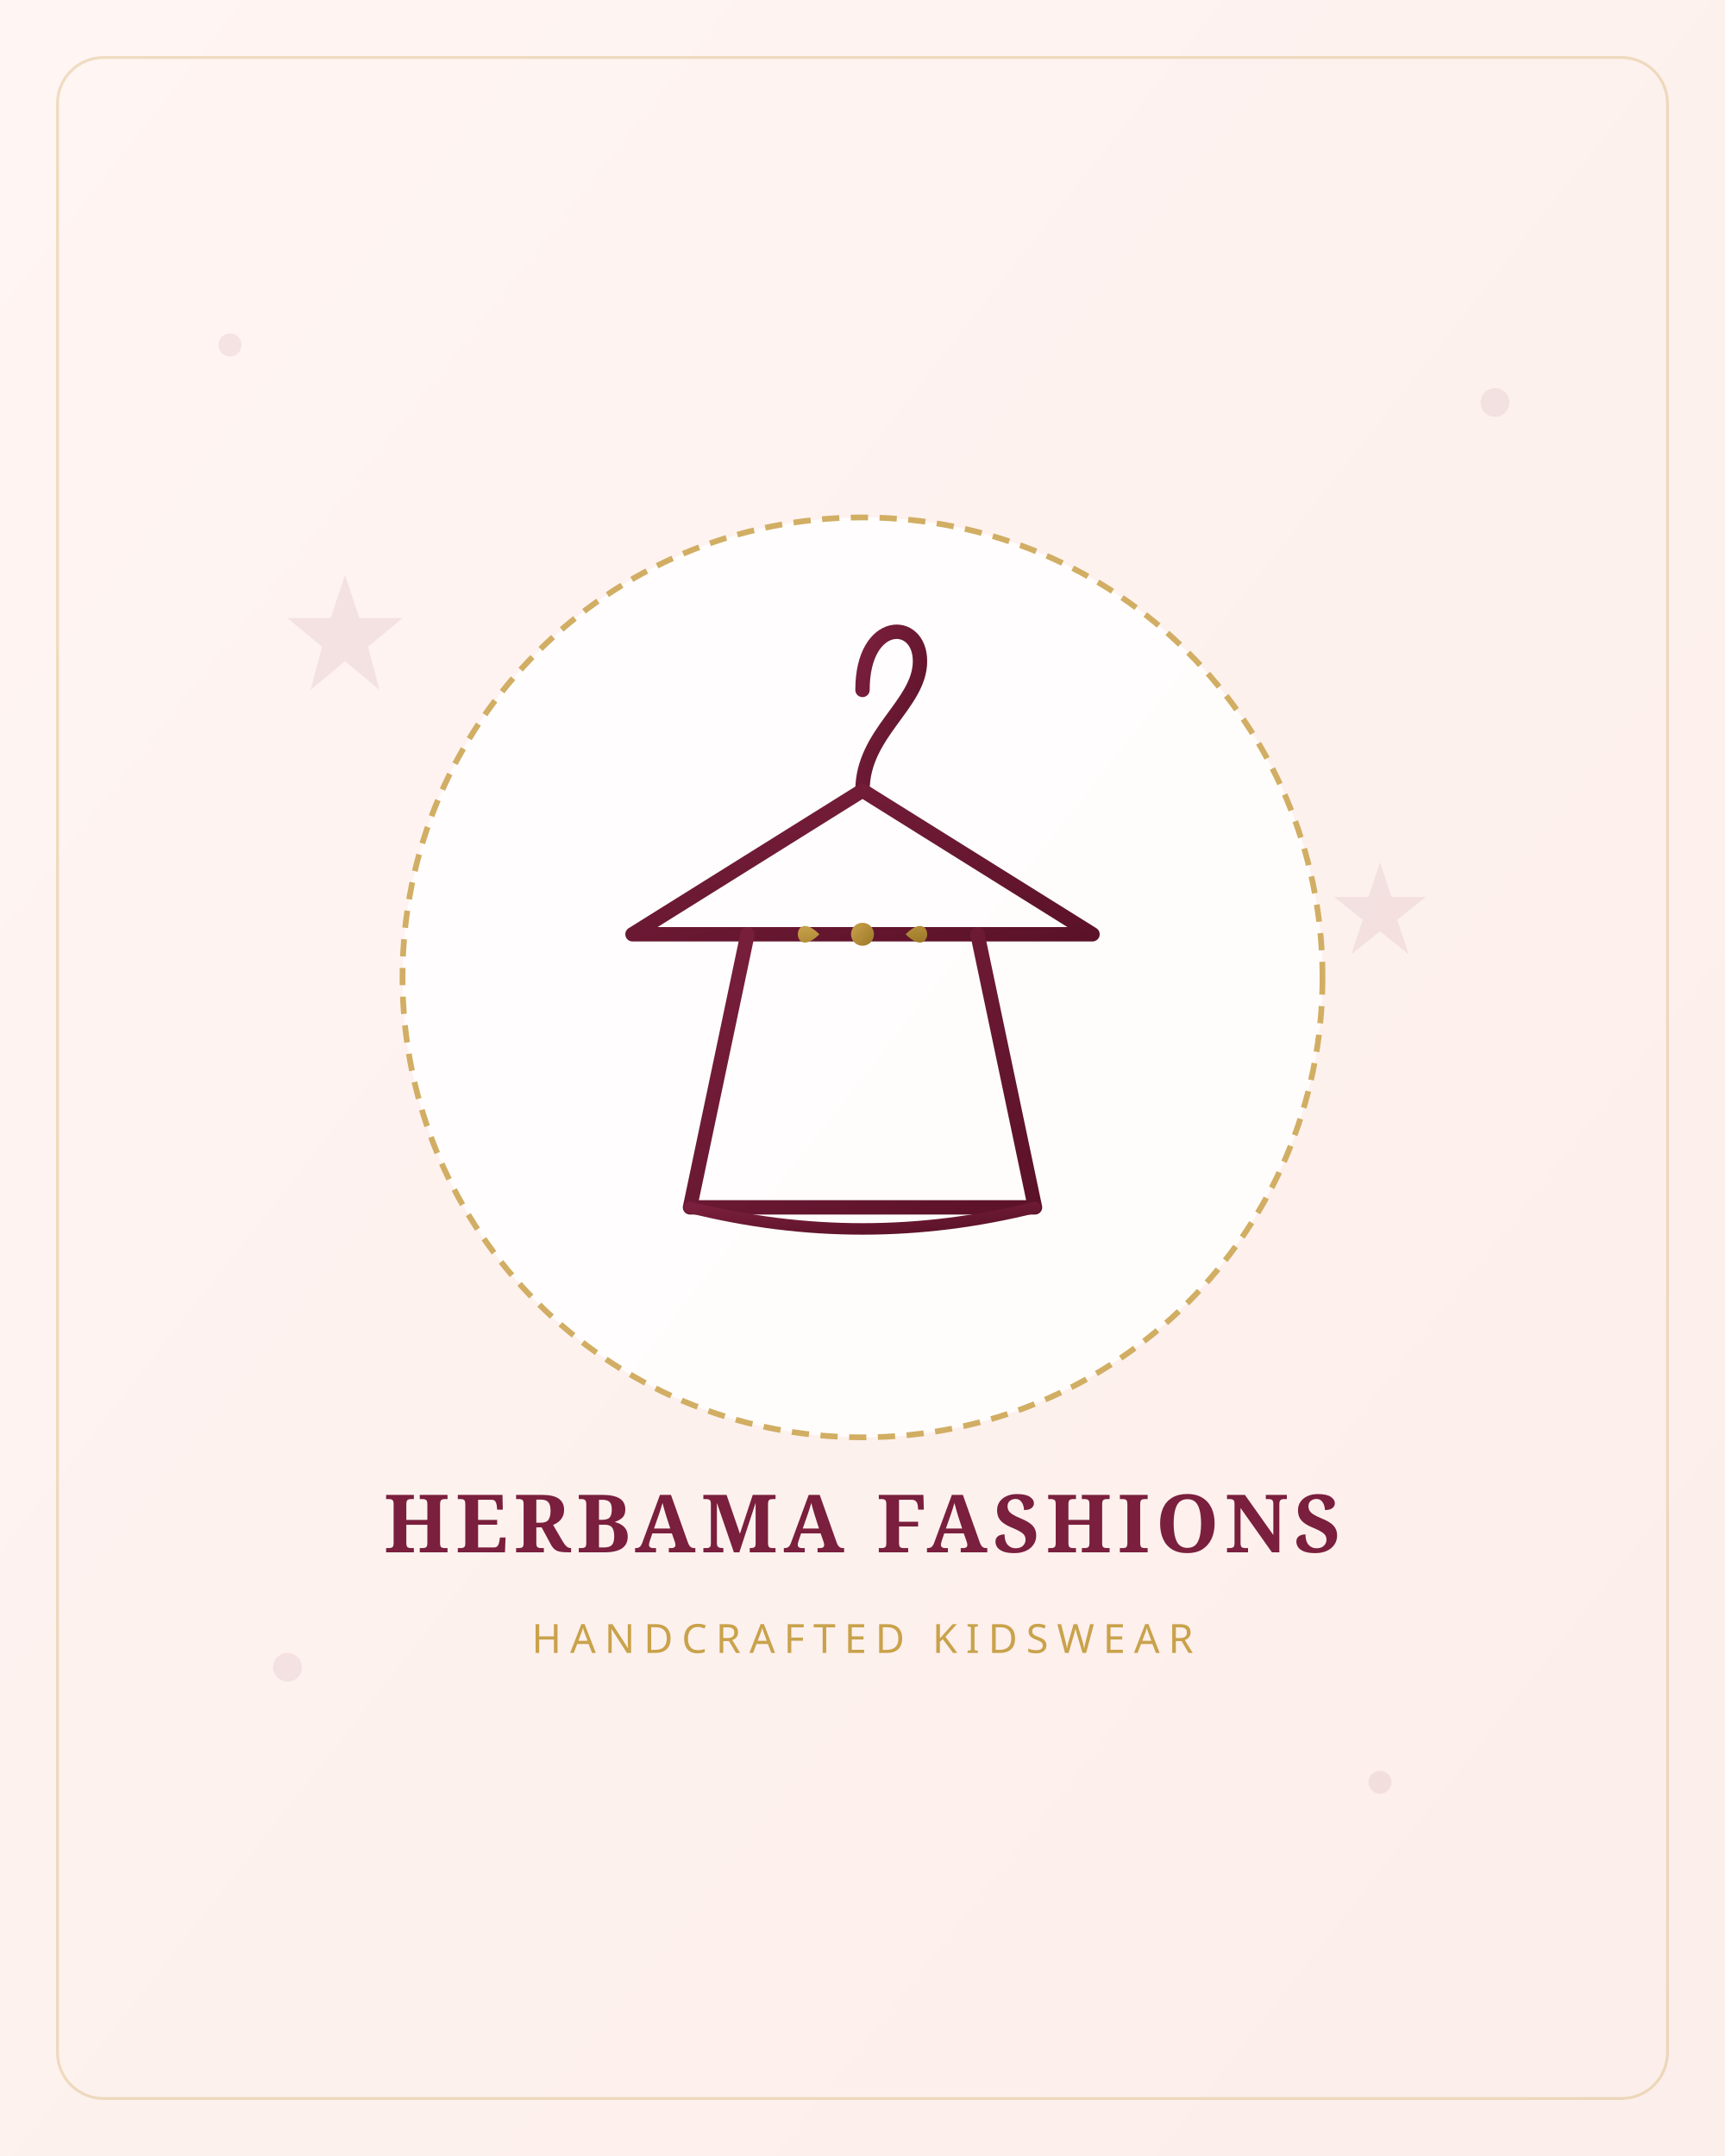
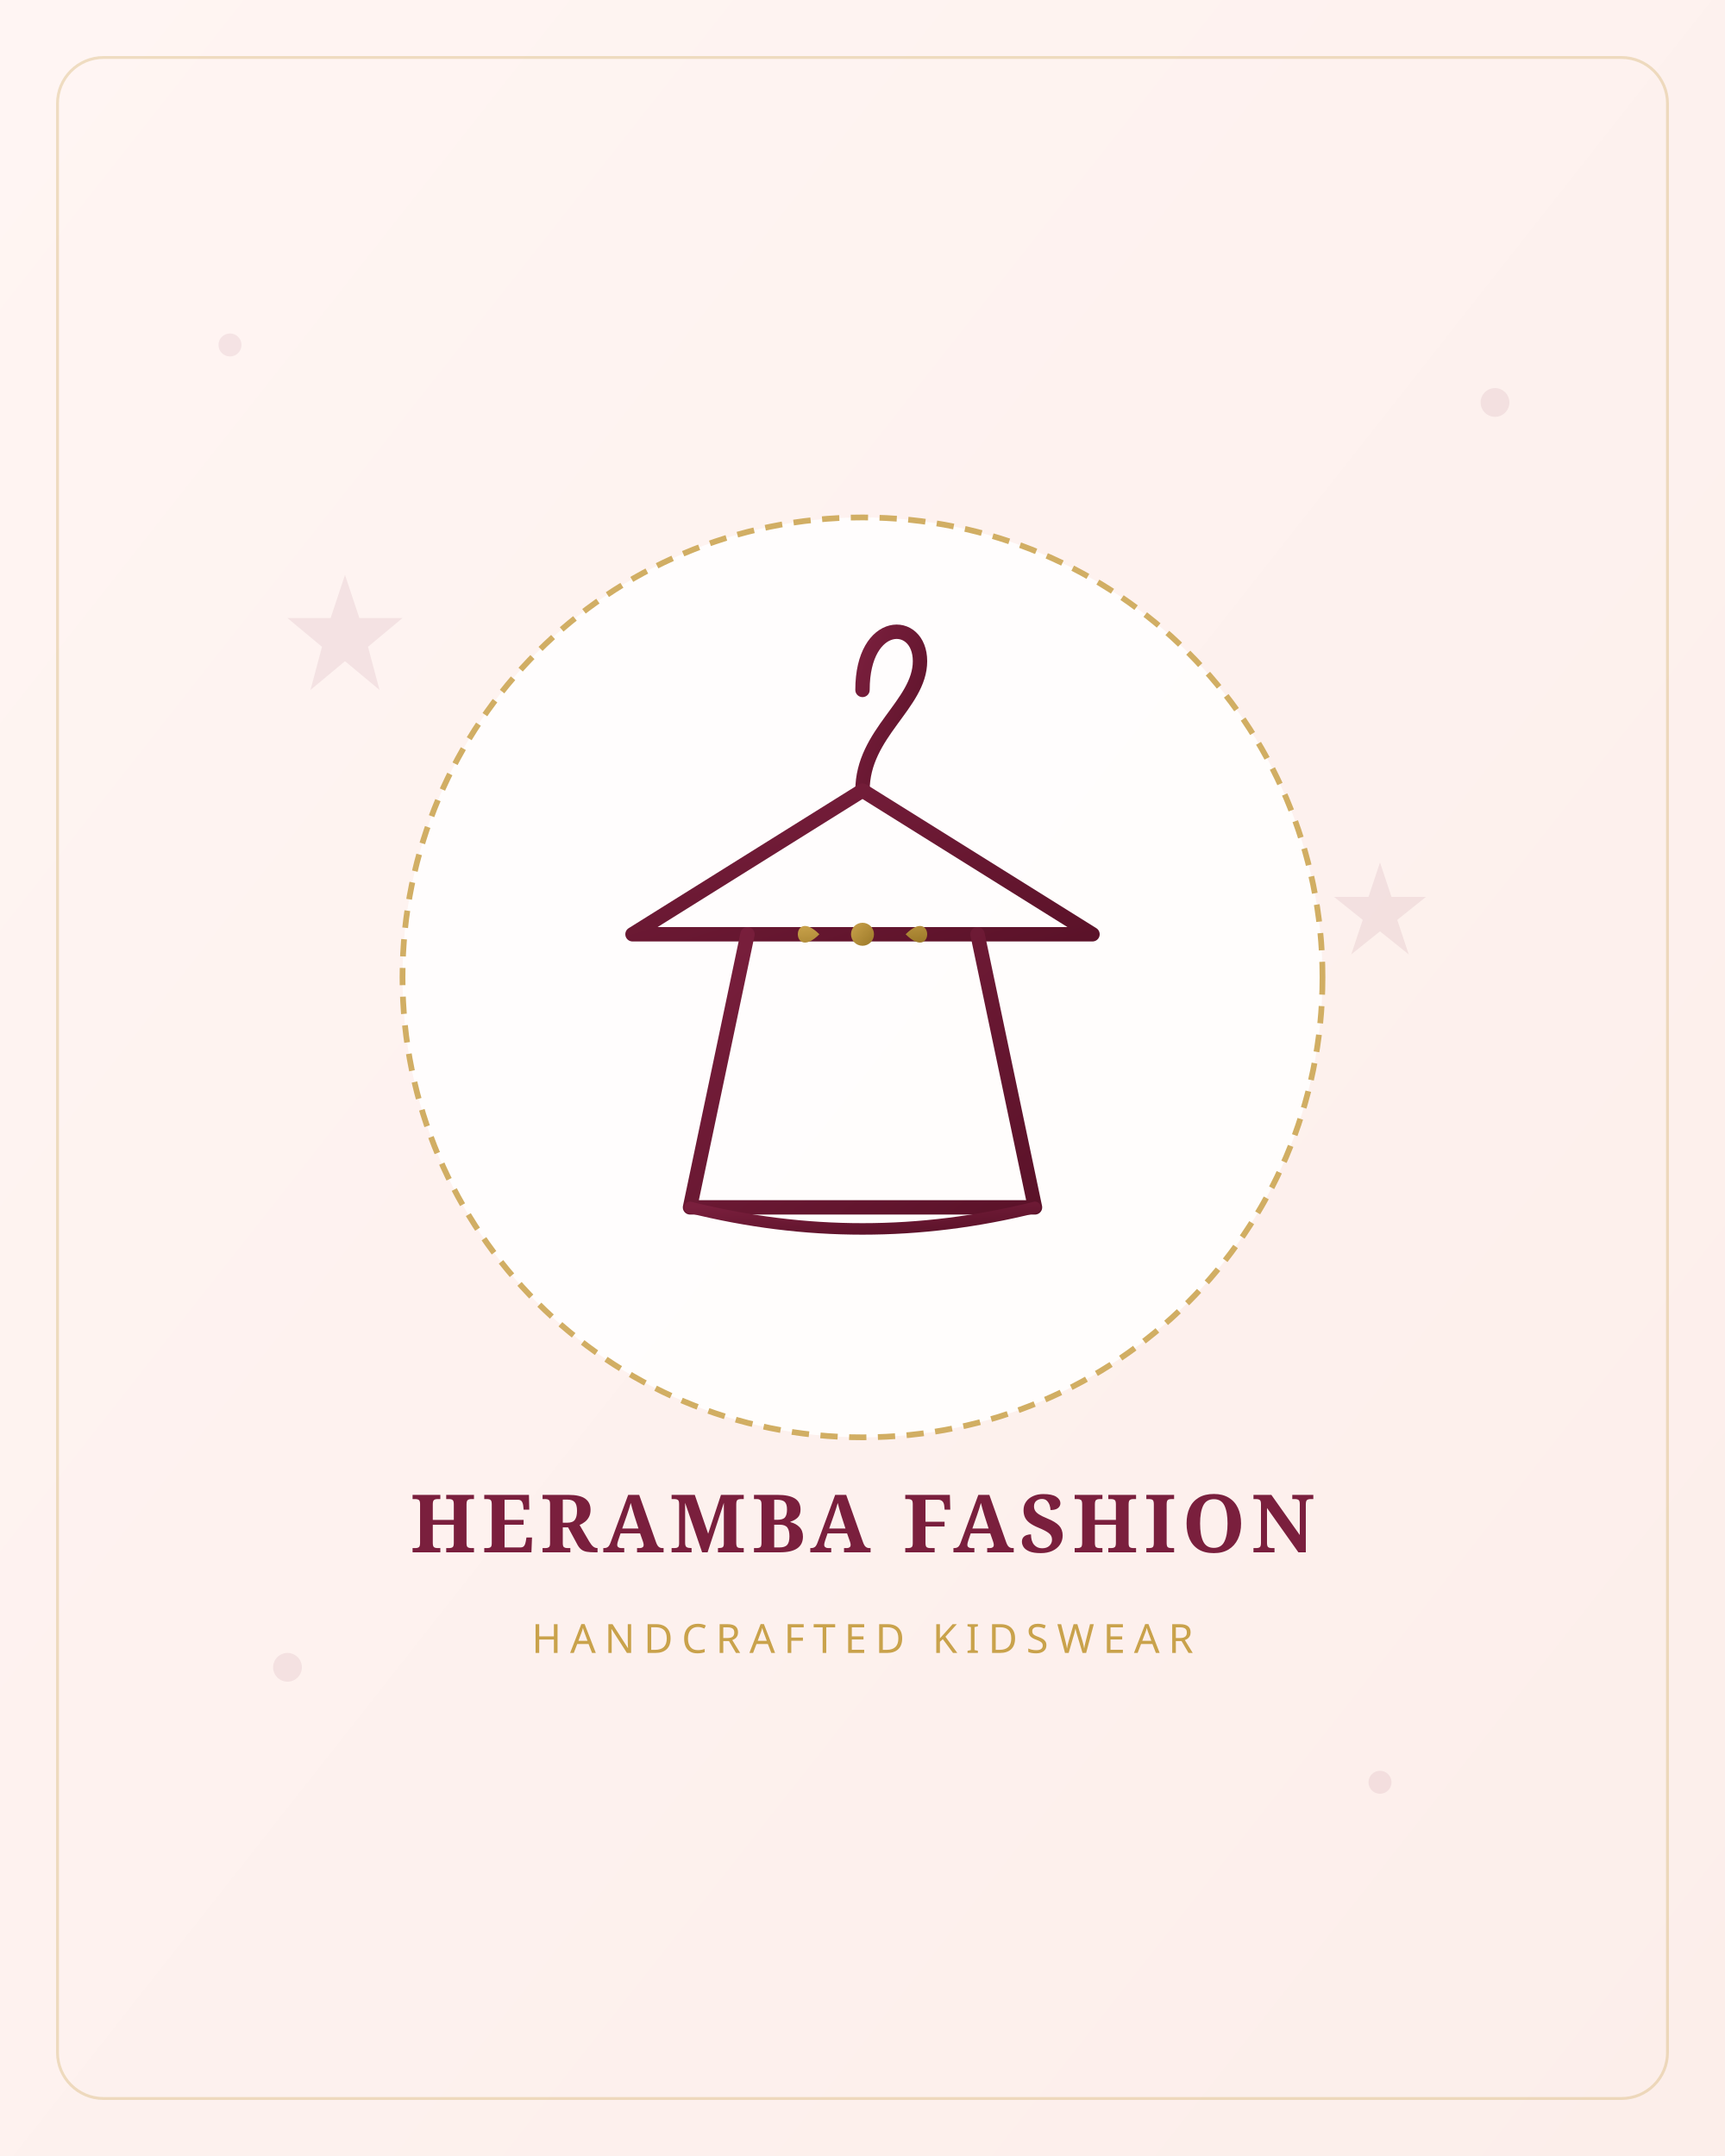
<svg xmlns="http://www.w3.org/2000/svg" viewBox="0 0 600 750" width="600" height="750">
  <defs>
    <linearGradient id="cardBg" x1="0%" y1="0%" x2="100%" y2="100%">
      <stop offset="0%" stop-color="#FFF5F3" />
      <stop offset="100%" stop-color="#FCEEEA" />
    </linearGradient>
    <linearGradient id="maroonG" x1="0%" y1="0%" x2="100%" y2="100%">
      <stop offset="0%" stop-color="#7A1F3D" />
      <stop offset="100%" stop-color="#5B1229" />
    </linearGradient>
    <linearGradient id="goldG" x1="0%" y1="0%" x2="100%" y2="100%">
      <stop offset="0%" stop-color="#C9A24B" />
      <stop offset="100%" stop-color="#9B7828" />
    </linearGradient>
  </defs>
  <rect width="600" height="750" fill="url(#cardBg)" />
  <g fill="#7A1F3D" opacity="0.08">
    <circle cx="80" cy="120" r="4" />
    <circle cx="520" cy="140" r="5" />
    <circle cx="480" cy="620" r="4" />
    <circle cx="100" cy="580" r="5" />
    <polygon points="120,200 125,215 140,215 128,225 132,240 120,230 108,240 112,225 100,215 115,215" />
    <polygon points="480,300 484,312 496,312 486,320 490,332 480,324 470,332 474,320 464,312 476,312" />
  </g>
  <circle cx="300" cy="340" r="160" fill="#FFFFFF" opacity="0.85" stroke="#C9A24B" stroke-width="2" stroke-dasharray="6,4" />
  <g stroke="url(#maroonG)" stroke-width="5" stroke-linecap="round" stroke-linejoin="round" fill="none">
    <path d="M 300, 240 C 300, 215 320, 215 320, 230 C 320, 245 300, 255 300, 275" />
    <path d="M 220, 325 L 300, 275 L 380, 325 Z" />
    <path d="M 260, 325 L 240, 420 L 360, 420 L 340, 325" />
    <path d="M 240, 420 Q 300, 435 360, 420" stroke-width="4" />
  </g>
  <path d="M 285, 325 C 275, 315 275, 335 285, 325 Z M 315, 325 C 325, 315 325, 335 315, 325 Z" fill="url(#goldG)" />
  <circle cx="300" cy="325" r="4" fill="url(#goldG)" />
-   <text x="300" y="540" font-family="'Playfair Display', Georgia, serif" font-size="28" font-weight="600" fill="#7A1F3D" text-anchor="middle" letter-spacing="2">HERBAMA FASHIONS</text>
+   <text x="300" y="540" font-family="'Playfair Display', Georgia, serif" font-size="28" font-weight="600" fill="#7A1F3D" text-anchor="middle" letter-spacing="2">HERAMBA FASHION</text>
  <text x="300" y="575" font-family="'Poppins', sans-serif" font-size="14" font-weight="500" fill="#C9A24B" text-anchor="middle" letter-spacing="3">HANDCRAFTED KIDSWEAR</text>
  <rect x="20" y="20" width="560" height="710" fill="none" stroke="#C9A24B" stroke-width="1" opacity="0.3" rx="16" />
</svg>
